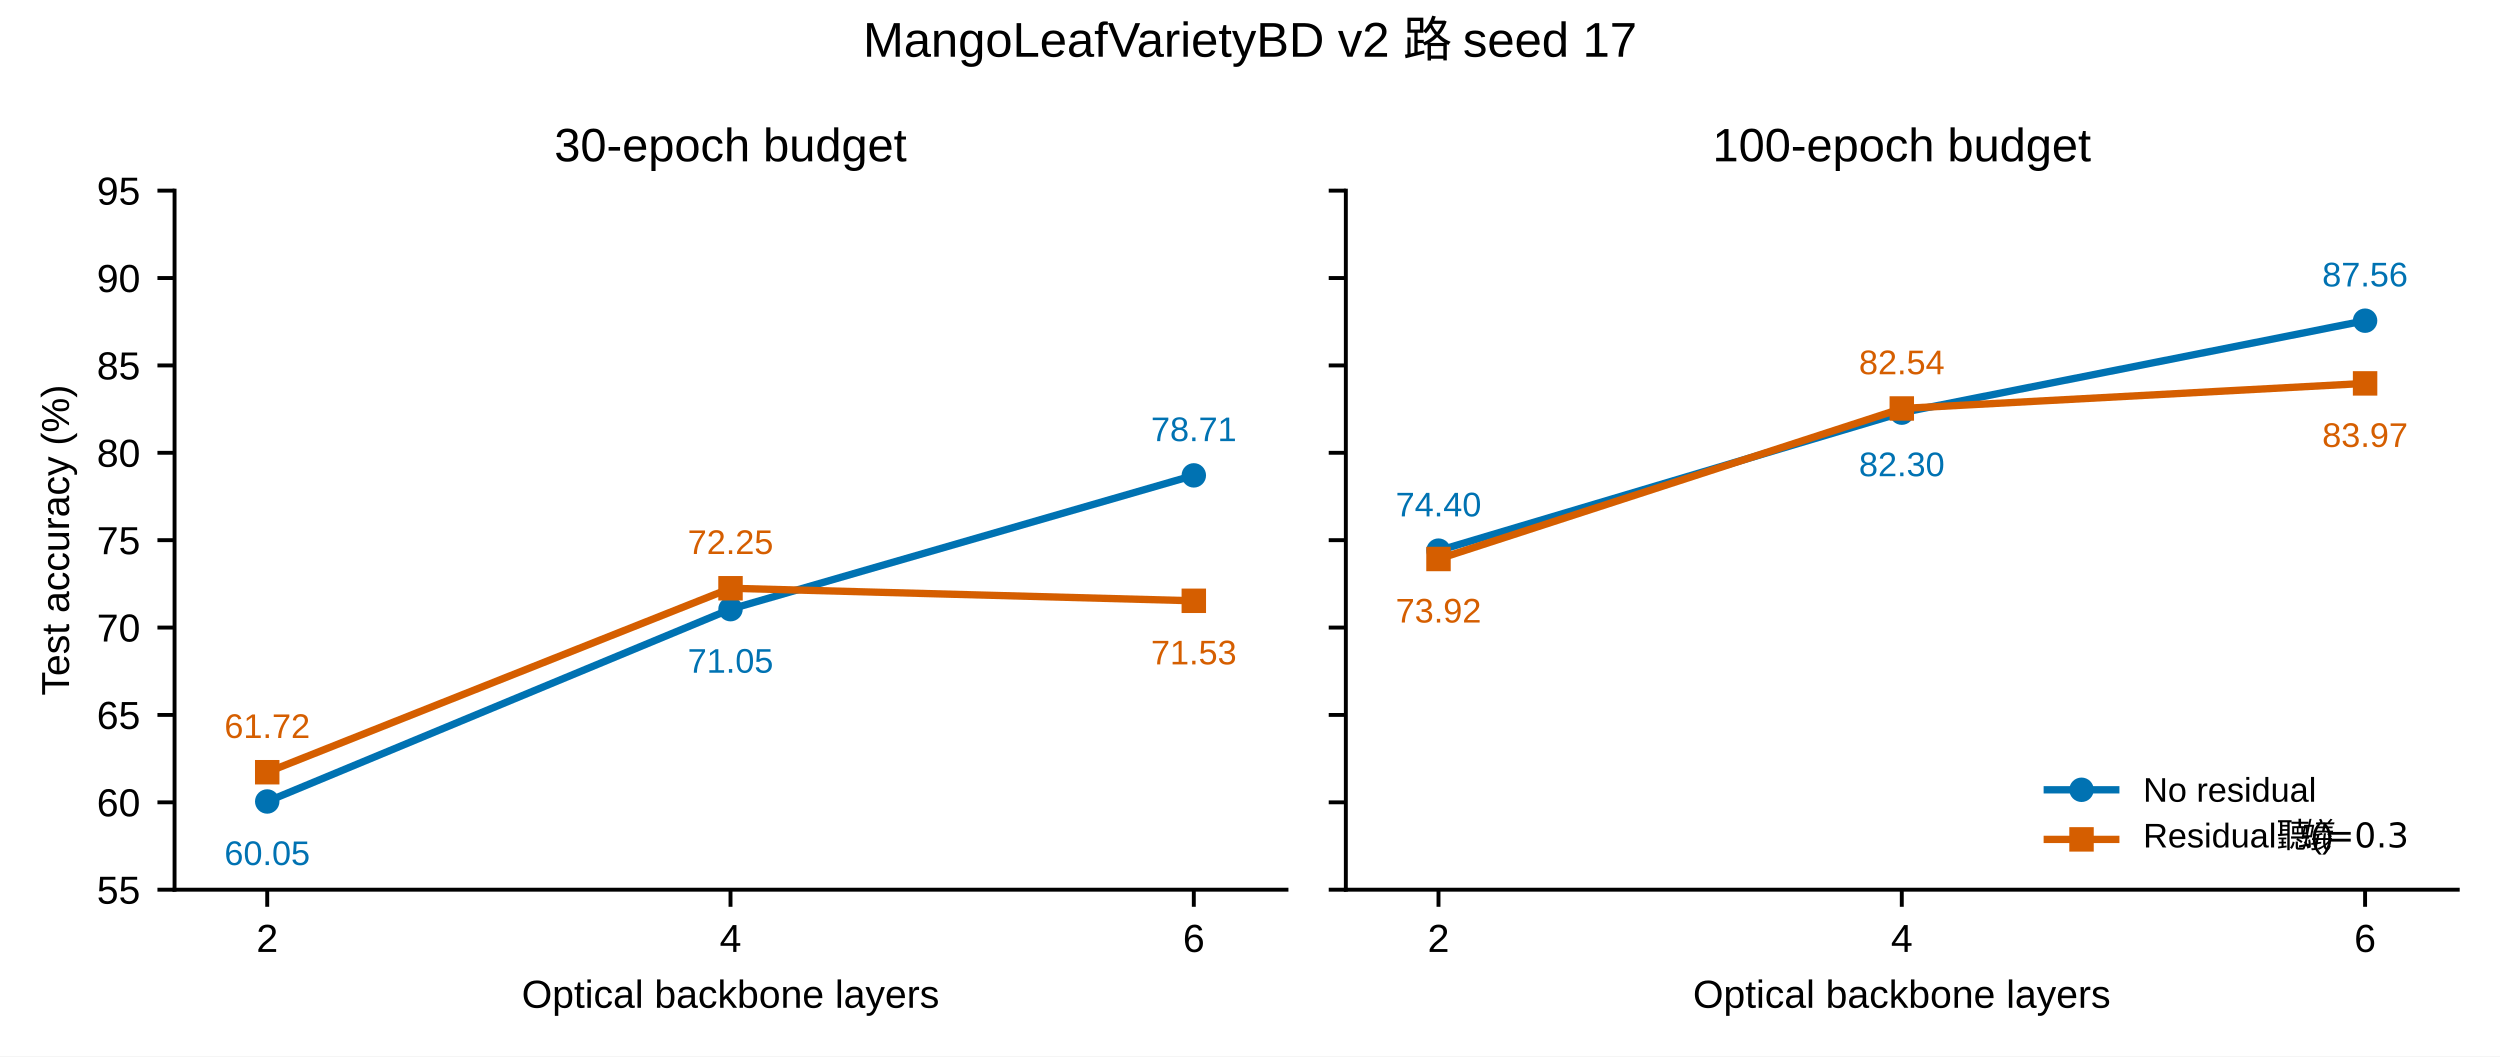
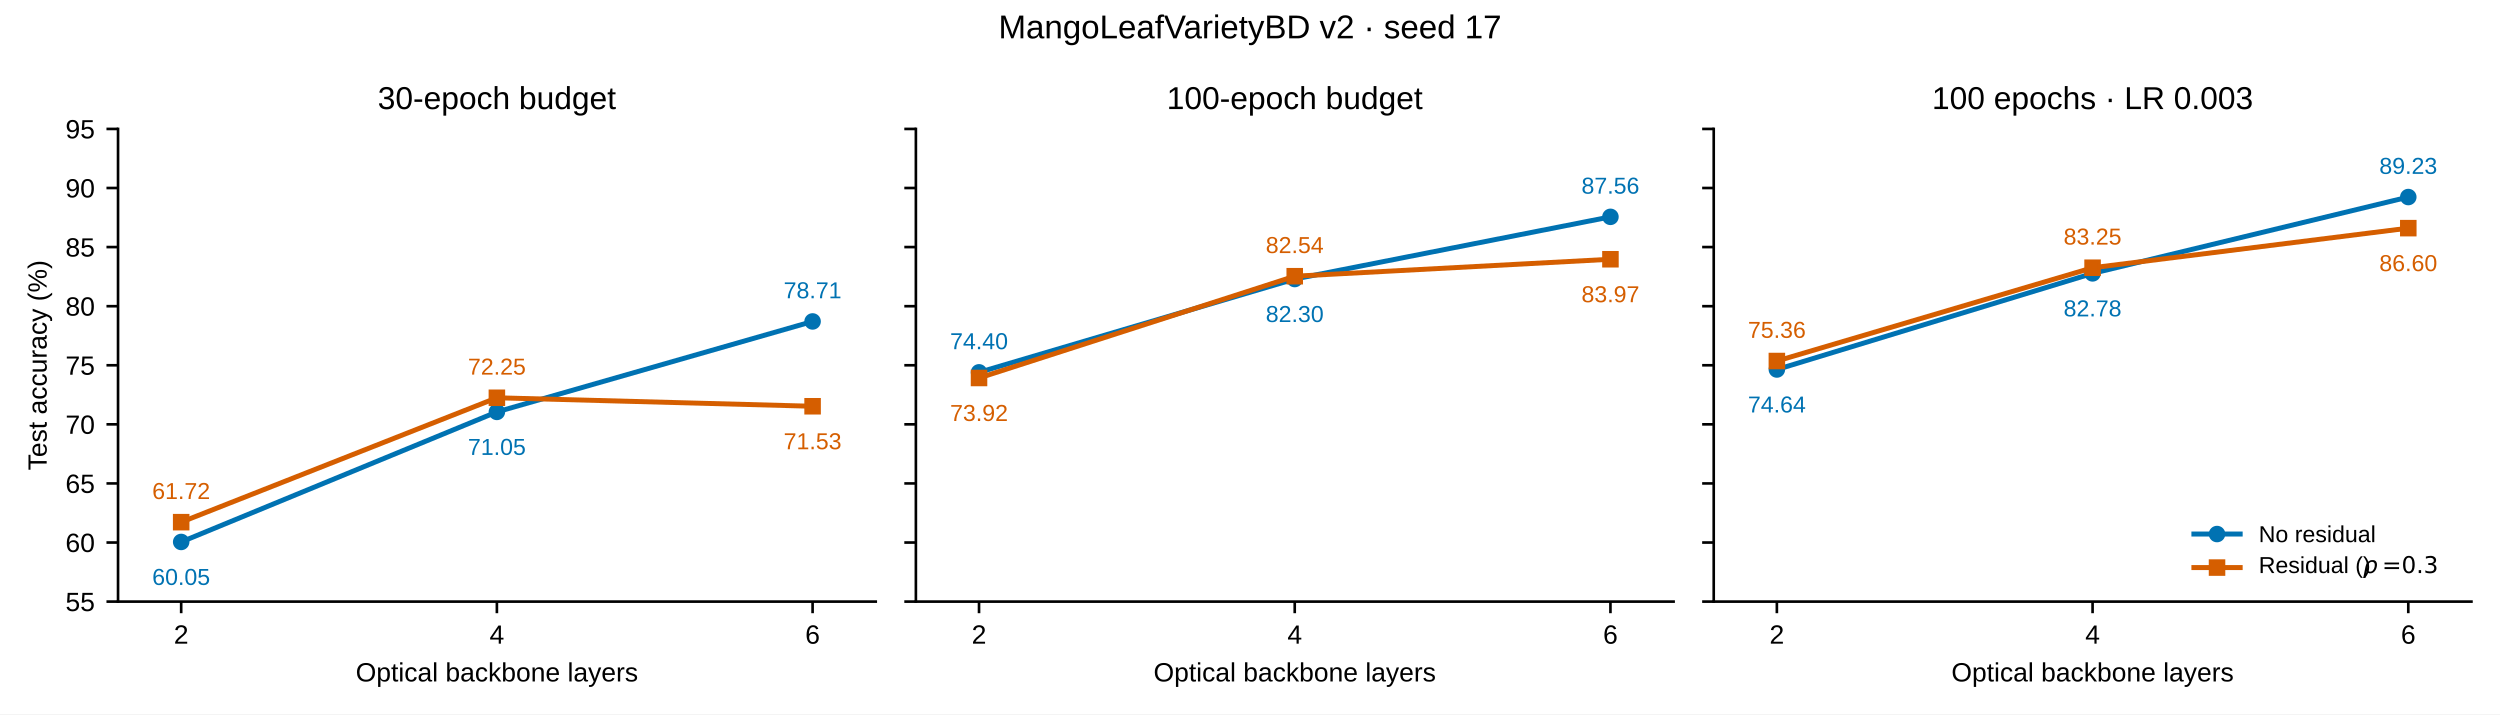
- <svg xmlns="http://www.w3.org/2000/svg" xmlns:xlink="http://www.w3.org/1999/xlink" width="511.2pt" height="216pt" viewBox="0 0 511.2 216" version="1.1">
+ <svg xmlns="http://www.w3.org/2000/svg" xmlns:xlink="http://www.w3.org/1999/xlink" width="756pt" height="216pt" viewBox="0 0 756 216" version="1.1">
  <defs>
    <style type="text/css">*{stroke-linejoin: round; stroke-linecap: butt}</style>
  </defs>
  <g id="figure_1">
    <g id="patch_1">
-       <path d="M 0 216 L 511.2 216 L 511.2 0 L 0 0 z " style="fill: #ffffff" />
+       <path d="M 0 216 L 756 216 L 756 0 L 0 0 z " style="fill: #ffffff" />
    </g>
    <g id="axes_1">
      <g id="patch_2">
-         <path d="M 35.694 181.926 L 263.057 181.926 L 263.057 38.985 L 35.694 38.985 z " style="fill: #ffffff" />
+         <path d="M 35.694 181.926 L 264.822 181.926 L 264.822 38.985 L 35.694 38.985 z " style="fill: #ffffff" />
      </g>
      <g id="matplotlib.axis_1">
        <g id="xtick_1">
          <g id="line2d_1">
            <defs>
-               <path id="m3161155182" d="M 0 0 L 0 3.5 " style="stroke: #000000; stroke-width: 0.8" />
+               <path id="me897c1ab8c" d="M 0 0 L 0 3.5 " style="stroke: #000000; stroke-width: 0.8" />
            </defs>
            <g>
-               <use xlink:href="#m3161155182" x="54.641" y="181.926" style="stroke: #000000; stroke-width: 0.8" />
+               <use xlink:href="#me897c1ab8c" x="54.788" y="181.926" style="stroke: #000000; stroke-width: 0.8" />
            </g>
          </g>
          <g id="text_1">
-             <text style="font: 8px 'Arial'; text-anchor: middle" x="54.641" y="194.653" transform="rotate(-0 54.64068 194.6525)">2</text>
+             <text style="font: 8px 'Arial'; text-anchor: middle" x="54.788" y="194.653" transform="rotate(-0 54.78781 194.6525)">2</text>
          </g>
        </g>
        <g id="xtick_2">
          <g id="line2d_2">
            <g>
-               <use xlink:href="#m3161155182" x="149.375" y="181.926" style="stroke: #000000; stroke-width: 0.8" />
+               <use xlink:href="#me897c1ab8c" x="150.258" y="181.926" style="stroke: #000000; stroke-width: 0.8" />
            </g>
          </g>
          <g id="text_2">
-             <text style="font: 8px 'Arial'; text-anchor: middle" x="149.375" y="194.653" transform="rotate(-0 149.3753 194.6525)">4</text>
+             <text style="font: 8px 'Arial'; text-anchor: middle" x="150.258" y="194.653" transform="rotate(-0 150.2581 194.6525)">4</text>
          </g>
        </g>
        <g id="xtick_3">
          <g id="line2d_3">
            <g>
-               <use xlink:href="#m3161155182" x="244.11" y="181.926" style="stroke: #000000; stroke-width: 0.8" />
+               <use xlink:href="#me897c1ab8c" x="245.728" y="181.926" style="stroke: #000000; stroke-width: 0.8" />
            </g>
          </g>
          <g id="text_3">
-             <text style="font: 8px 'Arial'; text-anchor: middle" x="244.11" y="194.653" transform="rotate(-0 244.1099 194.6525)">6</text>
+             <text style="font: 8px 'Arial'; text-anchor: middle" x="245.728" y="194.653" transform="rotate(-0 245.7284 194.6525)">6</text>
          </g>
        </g>
        <g id="text_4">
-           <text style="font: 8px 'Arial'; text-anchor: middle" x="149.375" y="206.071" transform="rotate(-0 149.3753 206.0712)">Optical backbone layers</text>
+           <text style="font: 8px 'Arial'; text-anchor: middle" x="150.258" y="206.071" transform="rotate(-0 150.2581 206.0712)">Optical backbone layers</text>
        </g>
      </g>
      <g id="matplotlib.axis_2">
        <g id="ytick_1">
          <g id="line2d_4">
            <defs>
-               <path id="m559a672c91" d="M 0 0 L -3.5 0 " style="stroke: #000000; stroke-width: 0.8" />
+               <path id="mcceb481673" d="M 0 0 L -3.5 0 " style="stroke: #000000; stroke-width: 0.8" />
            </defs>
            <g>
-               <use xlink:href="#m559a672c91" x="35.694" y="181.926" style="stroke: #000000; stroke-width: 0.8" />
+               <use xlink:href="#mcceb481673" x="35.694" y="181.926" style="stroke: #000000; stroke-width: 0.8" />
            </g>
          </g>
          <g id="text_5">
            <text style="font: 8px 'Arial'; text-anchor: end" x="28.694" y="184.789" transform="rotate(-0 28.69375 184.7894)">55</text>
          </g>
        </g>
        <g id="ytick_2">
          <g id="line2d_5">
            <g>
-               <use xlink:href="#m559a672c91" x="35.694" y="164.059" style="stroke: #000000; stroke-width: 0.8" />
+               <use xlink:href="#mcceb481673" x="35.694" y="164.059" style="stroke: #000000; stroke-width: 0.8" />
            </g>
          </g>
          <g id="text_6">
            <text style="font: 8px 'Arial'; text-anchor: end" x="28.694" y="166.922" transform="rotate(-0 28.69375 166.9217)">60</text>
          </g>
        </g>
        <g id="ytick_3">
          <g id="line2d_6">
            <g>
-               <use xlink:href="#m559a672c91" x="35.694" y="146.191" style="stroke: #000000; stroke-width: 0.8" />
+               <use xlink:href="#mcceb481673" x="35.694" y="146.191" style="stroke: #000000; stroke-width: 0.8" />
            </g>
          </g>
          <g id="text_7">
            <text style="font: 8px 'Arial'; text-anchor: end" x="28.694" y="149.054" transform="rotate(-0 28.69375 149.0541)">65</text>
          </g>
        </g>
        <g id="ytick_4">
          <g id="line2d_7">
            <g>
-               <use xlink:href="#m559a672c91" x="35.694" y="128.323" style="stroke: #000000; stroke-width: 0.8" />
+               <use xlink:href="#mcceb481673" x="35.694" y="128.323" style="stroke: #000000; stroke-width: 0.8" />
            </g>
          </g>
          <g id="text_8">
            <text style="font: 8px 'Arial'; text-anchor: end" x="28.694" y="131.186" transform="rotate(-0 28.69375 131.1864)">70</text>
          </g>
        </g>
        <g id="ytick_5">
          <g id="line2d_8">
            <g>
-               <use xlink:href="#m559a672c91" x="35.694" y="110.456" style="stroke: #000000; stroke-width: 0.8" />
+               <use xlink:href="#mcceb481673" x="35.694" y="110.456" style="stroke: #000000; stroke-width: 0.8" />
            </g>
          </g>
          <g id="text_9">
            <text style="font: 8px 'Arial'; text-anchor: end" x="28.694" y="113.319" transform="rotate(-0 28.69375 113.3187)">75</text>
          </g>
        </g>
        <g id="ytick_6">
          <g id="line2d_9">
            <g>
-               <use xlink:href="#m559a672c91" x="35.694" y="92.588" style="stroke: #000000; stroke-width: 0.8" />
+               <use xlink:href="#mcceb481673" x="35.694" y="92.588" style="stroke: #000000; stroke-width: 0.8" />
            </g>
          </g>
          <g id="text_10">
            <text style="font: 8px 'Arial'; text-anchor: end" x="28.694" y="95.451" transform="rotate(-0 28.69375 95.45109)">80</text>
          </g>
        </g>
        <g id="ytick_7">
          <g id="line2d_10">
            <g>
-               <use xlink:href="#m559a672c91" x="35.694" y="74.72" style="stroke: #000000; stroke-width: 0.8" />
+               <use xlink:href="#mcceb481673" x="35.694" y="74.72" style="stroke: #000000; stroke-width: 0.8" />
            </g>
          </g>
          <g id="text_11">
            <text style="font: 8px 'Arial'; text-anchor: end" x="28.694" y="77.583" transform="rotate(-0 28.69375 77.58344)">85</text>
          </g>
        </g>
        <g id="ytick_8">
          <g id="line2d_11">
            <g>
-               <use xlink:href="#m559a672c91" x="35.694" y="56.853" style="stroke: #000000; stroke-width: 0.8" />
+               <use xlink:href="#mcceb481673" x="35.694" y="56.853" style="stroke: #000000; stroke-width: 0.8" />
            </g>
          </g>
          <g id="text_12">
            <text style="font: 8px 'Arial'; text-anchor: end" x="28.694" y="59.716" transform="rotate(-0 28.69375 59.71578)">90</text>
          </g>
        </g>
        <g id="ytick_9">
          <g id="line2d_12">
            <g>
-               <use xlink:href="#m559a672c91" x="35.694" y="38.985" style="stroke: #000000; stroke-width: 0.8" />
+               <use xlink:href="#mcceb481673" x="35.694" y="38.985" style="stroke: #000000; stroke-width: 0.8" />
            </g>
          </g>
          <g id="text_13">
            <text style="font: 8px 'Arial'; text-anchor: end" x="28.694" y="41.848" transform="rotate(-0 28.69375 41.84813)">95</text>
          </g>
        </g>
        <g id="text_14">
          <text style="font: 8px 'Arial'; text-anchor: middle" x="14.113" y="110.456" transform="rotate(-90 14.1125 110.4556)">Test accuracy (%)</text>
        </g>
      </g>
      <g id="line2d_13">
-         <path d="M 54.641 163.888 L 149.375 124.562 L 244.11 97.204 " clip-path="url(#p3a224a86b3)" style="fill: none; stroke: #0072b2; stroke-width: 1.5; stroke-linecap: square" />
+         <path d="M 54.788 163.888 L 150.258 124.562 L 245.728 97.204 " clip-path="url(#pfd87cb6423)" style="fill: none; stroke: #0072b2; stroke-width: 1.5; stroke-linecap: square" />
        <defs>
-           <path id="mcda930baf2" d="M 0 2 C 0.53 2 1.039 1.789 1.414 1.414 C 1.789 1.039 2 0.53 2 0 C 2 -0.53 1.789 -1.039 1.414 -1.414 C 1.039 -1.789 0.53 -2 0 -2 C -0.53 -2 -1.039 -1.789 -1.414 -1.414 C -1.789 -1.039 -2 -0.53 -2 0 C -2 0.53 -1.789 1.039 -1.414 1.414 C -1.039 1.789 -0.53 2 0 2 z " style="stroke: #0072b2" />
+           <path id="mfcbe2203dc" d="M 0 2 C 0.53 2 1.039 1.789 1.414 1.414 C 1.789 1.039 2 0.53 2 0 C 2 -0.53 1.789 -1.039 1.414 -1.414 C 1.039 -1.789 0.53 -2 0 -2 C -0.53 -2 -1.039 -1.789 -1.414 -1.414 C -1.789 -1.039 -2 -0.53 -2 0 C -2 0.53 -1.789 1.039 -1.414 1.414 C -1.039 1.789 -0.53 2 0 2 z " style="stroke: #0072b2" />
        </defs>
-         <g clip-path="url(#p3a224a86b3)">
-           <use xlink:href="#mcda930baf2" x="54.641" y="163.888" style="fill: #0072b2; stroke: #0072b2" />
-           <use xlink:href="#mcda930baf2" x="149.375" y="124.562" style="fill: #0072b2; stroke: #0072b2" />
-           <use xlink:href="#mcda930baf2" x="244.11" y="97.204" style="fill: #0072b2; stroke: #0072b2" />
+         <g clip-path="url(#pfd87cb6423)">
+           <use xlink:href="#mfcbe2203dc" x="54.788" y="163.888" style="fill: #0072b2; stroke: #0072b2" />
+           <use xlink:href="#mfcbe2203dc" x="150.258" y="124.562" style="fill: #0072b2; stroke: #0072b2" />
+           <use xlink:href="#mfcbe2203dc" x="245.728" y="97.204" style="fill: #0072b2; stroke: #0072b2" />
        </g>
      </g>
      <g id="line2d_14">
-         <path d="M 54.641 157.903 L 149.375 120.287 L 244.11 122.852 " clip-path="url(#p3a224a86b3)" style="fill: none; stroke: #d55e00; stroke-width: 1.5; stroke-linecap: square" />
+         <path d="M 54.788 157.903 L 150.258 120.287 L 245.728 122.852 " clip-path="url(#pfd87cb6423)" style="fill: none; stroke: #d55e00; stroke-width: 1.5; stroke-linecap: square" />
        <defs>
-           <path id="m6b52dffb62" d="M -2 2 L 2 2 L 2 -2 L -2 -2 z " style="stroke: #d55e00; stroke-linejoin: miter" />
+           <path id="mb06de0212e" d="M -2 2 L 2 2 L 2 -2 L -2 -2 z " style="stroke: #d55e00; stroke-linejoin: miter" />
        </defs>
-         <g clip-path="url(#p3a224a86b3)">
-           <use xlink:href="#m6b52dffb62" x="54.641" y="157.903" style="fill: #d55e00; stroke: #d55e00; stroke-linejoin: miter" />
-           <use xlink:href="#m6b52dffb62" x="149.375" y="120.287" style="fill: #d55e00; stroke: #d55e00; stroke-linejoin: miter" />
-           <use xlink:href="#m6b52dffb62" x="244.11" y="122.852" style="fill: #d55e00; stroke: #d55e00; stroke-linejoin: miter" />
+         <g clip-path="url(#pfd87cb6423)">
+           <use xlink:href="#mb06de0212e" x="54.788" y="157.903" style="fill: #d55e00; stroke: #d55e00; stroke-linejoin: miter" />
+           <use xlink:href="#mb06de0212e" x="150.258" y="120.287" style="fill: #d55e00; stroke: #d55e00; stroke-linejoin: miter" />
+           <use xlink:href="#mb06de0212e" x="245.728" y="122.852" style="fill: #d55e00; stroke: #d55e00; stroke-linejoin: miter" />
        </g>
      </g>
      <g id="patch_3">
        <path d="M 35.694 181.926 L 35.694 38.985 " style="fill: none; stroke: #000000; stroke-width: 0.8; stroke-linejoin: miter; stroke-linecap: square" />
      </g>
      <g id="patch_4">
-         <path d="M 35.694 181.926 L 263.057 181.926 " style="fill: none; stroke: #000000; stroke-width: 0.8; stroke-linejoin: miter; stroke-linecap: square" />
+         <path d="M 35.694 181.926 L 264.822 181.926 " style="fill: none; stroke: #000000; stroke-width: 0.8; stroke-linejoin: miter; stroke-linecap: square" />
      </g>
      <g id="text_15">
-         <text style="fill: #0072b2; font: 7px 'Arial'; text-anchor: middle" x="54.641" y="176.888" transform="rotate(-0 54.64068 176.8876)">60.05</text>
+         <text style="fill: #0072b2; font: 7px 'Arial'; text-anchor: middle" x="54.788" y="176.888" transform="rotate(-0 54.78781 176.8876)">60.05</text>
      </g>
      <g id="text_16">
-         <text style="fill: #0072b2; font: 7px 'Arial'; text-anchor: middle" x="149.375" y="137.562" transform="rotate(-0 149.3753 137.5617)">71.05</text>
+         <text style="fill: #0072b2; font: 7px 'Arial'; text-anchor: middle" x="150.258" y="137.562" transform="rotate(-0 150.2581 137.5617)">71.05</text>
      </g>
      <g id="text_17">
-         <text style="fill: #0072b2; font: 7px 'Arial'; text-anchor: middle" x="244.11" y="90.204" transform="rotate(-0 244.1099 90.20449)">78.71</text>
+         <text style="fill: #0072b2; font: 7px 'Arial'; text-anchor: middle" x="245.728" y="90.204" transform="rotate(-0 245.7284 90.20449)">78.71</text>
      </g>
      <g id="text_18">
-         <text style="fill: #d55e00; font: 7px 'Arial'; text-anchor: middle" x="54.641" y="150.903" transform="rotate(-0 54.64068 150.9032)">61.72</text>
+         <text style="fill: #d55e00; font: 7px 'Arial'; text-anchor: middle" x="54.788" y="150.903" transform="rotate(-0 54.78781 150.9032)">61.72</text>
      </g>
      <g id="text_19">
-         <text style="fill: #d55e00; font: 7px 'Arial'; text-anchor: middle" x="149.375" y="113.287" transform="rotate(-0 149.3753 113.2871)">72.25</text>
+         <text style="fill: #d55e00; font: 7px 'Arial'; text-anchor: middle" x="150.258" y="113.287" transform="rotate(-0 150.2581 113.2871)">72.25</text>
      </g>
      <g id="text_20">
-         <text style="fill: #d55e00; font: 7px 'Arial'; text-anchor: middle" x="244.11" y="135.852" transform="rotate(-0 244.1099 135.8518)">71.53</text>
+         <text style="fill: #d55e00; font: 7px 'Arial'; text-anchor: middle" x="245.728" y="135.852" transform="rotate(-0 245.7284 135.8518)">71.53</text>
      </g>
      <g id="text_21">
-         <text style="font: 9.6px 'Arial'; text-anchor: middle" x="149.375" y="32.985" transform="rotate(-0 149.3753 32.985)">30-epoch budget</text>
+         <text style="font: 9.6px 'Arial'; text-anchor: middle" x="150.258" y="32.985" transform="rotate(-0 150.2581 32.985)">30-epoch budget</text>
      </g>
    </g>
    <g id="axes_2">
      <g id="patch_5">
-         <path d="M 275.197 181.926 L 502.56 181.926 L 502.56 38.985 L 275.197 38.985 z " style="fill: #ffffff" />
+         <path d="M 276.962 181.926 L 506.091 181.926 L 506.091 38.985 L 276.962 38.985 z " style="fill: #ffffff" />
      </g>
      <g id="matplotlib.axis_3">
        <g id="xtick_4">
          <g id="line2d_15">
            <g>
-               <use xlink:href="#m3161155182" x="294.144" y="181.926" style="stroke: #000000; stroke-width: 0.8" />
+               <use xlink:href="#me897c1ab8c" x="296.057" y="181.926" style="stroke: #000000; stroke-width: 0.8" />
            </g>
          </g>
          <g id="text_22">
-             <text style="font: 8px 'Arial'; text-anchor: middle" x="294.144" y="194.653" transform="rotate(-0 294.1438 194.6525)">2</text>
+             <text style="font: 8px 'Arial'; text-anchor: middle" x="296.057" y="194.653" transform="rotate(-0 296.0566 194.6525)">2</text>
          </g>
        </g>
        <g id="xtick_5">
          <g id="line2d_16">
            <g>
-               <use xlink:href="#m3161155182" x="388.878" y="181.926" style="stroke: #000000; stroke-width: 0.8" />
+               <use xlink:href="#me897c1ab8c" x="391.527" y="181.926" style="stroke: #000000; stroke-width: 0.8" />
            </g>
          </g>
          <g id="text_23">
-             <text style="font: 8px 'Arial'; text-anchor: middle" x="388.878" y="194.653" transform="rotate(-0 388.8784 194.6525)">4</text>
+             <text style="font: 8px 'Arial'; text-anchor: middle" x="391.527" y="194.653" transform="rotate(-0 391.5269 194.6525)">4</text>
          </g>
        </g>
        <g id="xtick_6">
          <g id="line2d_17">
            <g>
-               <use xlink:href="#m3161155182" x="483.613" y="181.926" style="stroke: #000000; stroke-width: 0.8" />
+               <use xlink:href="#me897c1ab8c" x="486.997" y="181.926" style="stroke: #000000; stroke-width: 0.8" />
            </g>
          </g>
          <g id="text_24">
-             <text style="font: 8px 'Arial'; text-anchor: middle" x="483.613" y="194.653" transform="rotate(-0 483.6131 194.6525)">6</text>
+             <text style="font: 8px 'Arial'; text-anchor: middle" x="486.997" y="194.653" transform="rotate(-0 486.9972 194.6525)">6</text>
          </g>
        </g>
        <g id="text_25">
-           <text style="font: 8px 'Arial'; text-anchor: middle" x="388.878" y="206.071" transform="rotate(-0 388.8784 206.0712)">Optical backbone layers</text>
+           <text style="font: 8px 'Arial'; text-anchor: middle" x="391.527" y="206.071" transform="rotate(-0 391.5269 206.0712)">Optical backbone layers</text>
        </g>
      </g>
      <g id="matplotlib.axis_4">
        <g id="ytick_10">
          <g id="line2d_18">
            <g>
-               <use xlink:href="#m559a672c91" x="275.197" y="181.926" style="stroke: #000000; stroke-width: 0.8" />
+               <use xlink:href="#mcceb481673" x="276.962" y="181.926" style="stroke: #000000; stroke-width: 0.8" />
            </g>
          </g>
        </g>
        <g id="ytick_11">
          <g id="line2d_19">
            <g>
-               <use xlink:href="#m559a672c91" x="275.197" y="164.059" style="stroke: #000000; stroke-width: 0.8" />
+               <use xlink:href="#mcceb481673" x="276.962" y="164.059" style="stroke: #000000; stroke-width: 0.8" />
            </g>
          </g>
        </g>
        <g id="ytick_12">
          <g id="line2d_20">
            <g>
-               <use xlink:href="#m559a672c91" x="275.197" y="146.191" style="stroke: #000000; stroke-width: 0.8" />
+               <use xlink:href="#mcceb481673" x="276.962" y="146.191" style="stroke: #000000; stroke-width: 0.8" />
            </g>
          </g>
        </g>
        <g id="ytick_13">
          <g id="line2d_21">
            <g>
-               <use xlink:href="#m559a672c91" x="275.197" y="128.323" style="stroke: #000000; stroke-width: 0.8" />
+               <use xlink:href="#mcceb481673" x="276.962" y="128.323" style="stroke: #000000; stroke-width: 0.8" />
            </g>
          </g>
        </g>
        <g id="ytick_14">
          <g id="line2d_22">
            <g>
-               <use xlink:href="#m559a672c91" x="275.197" y="110.456" style="stroke: #000000; stroke-width: 0.8" />
+               <use xlink:href="#mcceb481673" x="276.962" y="110.456" style="stroke: #000000; stroke-width: 0.8" />
            </g>
          </g>
        </g>
        <g id="ytick_15">
          <g id="line2d_23">
            <g>
-               <use xlink:href="#m559a672c91" x="275.197" y="92.588" style="stroke: #000000; stroke-width: 0.8" />
+               <use xlink:href="#mcceb481673" x="276.962" y="92.588" style="stroke: #000000; stroke-width: 0.8" />
            </g>
          </g>
        </g>
        <g id="ytick_16">
          <g id="line2d_24">
            <g>
-               <use xlink:href="#m559a672c91" x="275.197" y="74.72" style="stroke: #000000; stroke-width: 0.8" />
+               <use xlink:href="#mcceb481673" x="276.962" y="74.72" style="stroke: #000000; stroke-width: 0.8" />
            </g>
          </g>
        </g>
        <g id="ytick_17">
          <g id="line2d_25">
            <g>
-               <use xlink:href="#m559a672c91" x="275.197" y="56.853" style="stroke: #000000; stroke-width: 0.8" />
+               <use xlink:href="#mcceb481673" x="276.962" y="56.853" style="stroke: #000000; stroke-width: 0.8" />
            </g>
          </g>
        </g>
        <g id="ytick_18">
          <g id="line2d_26">
            <g>
-               <use xlink:href="#m559a672c91" x="275.197" y="38.985" style="stroke: #000000; stroke-width: 0.8" />
+               <use xlink:href="#mcceb481673" x="276.962" y="38.985" style="stroke: #000000; stroke-width: 0.8" />
            </g>
          </g>
        </g>
      </g>
      <g id="line2d_27">
-         <path d="M 294.144 112.593 L 388.878 84.381 L 483.613 65.573 " clip-path="url(#p6e2af5d9b7)" style="fill: none; stroke: #0072b2; stroke-width: 1.5; stroke-linecap: square" />
-         <g clip-path="url(#p6e2af5d9b7)">
-           <use xlink:href="#mcda930baf2" x="294.144" y="112.593" style="fill: #0072b2; stroke: #0072b2" />
-           <use xlink:href="#mcda930baf2" x="388.878" y="84.381" style="fill: #0072b2; stroke: #0072b2" />
-           <use xlink:href="#mcda930baf2" x="483.613" y="65.573" style="fill: #0072b2; stroke: #0072b2" />
+         <path d="M 296.057 112.593 L 391.527 84.381 L 486.997 65.573 " clip-path="url(#pdd8c315d50)" style="fill: none; stroke: #0072b2; stroke-width: 1.5; stroke-linecap: square" />
+         <g clip-path="url(#pdd8c315d50)">
+           <use xlink:href="#mfcbe2203dc" x="296.057" y="112.593" style="fill: #0072b2; stroke: #0072b2" />
+           <use xlink:href="#mfcbe2203dc" x="391.527" y="84.381" style="fill: #0072b2; stroke: #0072b2" />
+           <use xlink:href="#mfcbe2203dc" x="486.997" y="65.573" style="fill: #0072b2; stroke: #0072b2" />
        </g>
      </g>
      <g id="line2d_28">
-         <path d="M 294.144 114.303 L 388.878 83.526 L 483.613 78.396 " clip-path="url(#p6e2af5d9b7)" style="fill: none; stroke: #d55e00; stroke-width: 1.5; stroke-linecap: square" />
-         <g clip-path="url(#p6e2af5d9b7)">
-           <use xlink:href="#m6b52dffb62" x="294.144" y="114.303" style="fill: #d55e00; stroke: #d55e00; stroke-linejoin: miter" />
-           <use xlink:href="#m6b52dffb62" x="388.878" y="83.526" style="fill: #d55e00; stroke: #d55e00; stroke-linejoin: miter" />
-           <use xlink:href="#m6b52dffb62" x="483.613" y="78.396" style="fill: #d55e00; stroke: #d55e00; stroke-linejoin: miter" />
+         <path d="M 296.057 114.303 L 391.527 83.526 L 486.997 78.396 " clip-path="url(#pdd8c315d50)" style="fill: none; stroke: #d55e00; stroke-width: 1.5; stroke-linecap: square" />
+         <g clip-path="url(#pdd8c315d50)">
+           <use xlink:href="#mb06de0212e" x="296.057" y="114.303" style="fill: #d55e00; stroke: #d55e00; stroke-linejoin: miter" />
+           <use xlink:href="#mb06de0212e" x="391.527" y="83.526" style="fill: #d55e00; stroke: #d55e00; stroke-linejoin: miter" />
+           <use xlink:href="#mb06de0212e" x="486.997" y="78.396" style="fill: #d55e00; stroke: #d55e00; stroke-linejoin: miter" />
        </g>
      </g>
      <g id="patch_6">
-         <path d="M 275.197 181.926 L 275.197 38.985 " style="fill: none; stroke: #000000; stroke-width: 0.8; stroke-linejoin: miter; stroke-linecap: square" />
+         <path d="M 276.962 181.926 L 276.962 38.985 " style="fill: none; stroke: #000000; stroke-width: 0.8; stroke-linejoin: miter; stroke-linecap: square" />
      </g>
      <g id="patch_7">
-         <path d="M 275.197 181.926 L 502.56 181.926 " style="fill: none; stroke: #000000; stroke-width: 0.8; stroke-linejoin: miter; stroke-linecap: square" />
+         <path d="M 276.962 181.926 L 506.091 181.926 " style="fill: none; stroke: #000000; stroke-width: 0.8; stroke-linejoin: miter; stroke-linecap: square" />
      </g>
      <g id="text_26">
-         <text style="fill: #0072b2; font: 7px 'Arial'; text-anchor: middle" x="294.144" y="105.593" transform="rotate(-0 294.1438 105.5929)">74.40</text>
+         <text style="fill: #0072b2; font: 7px 'Arial'; text-anchor: middle" x="296.057" y="105.593" transform="rotate(-0 296.0566 105.5929)">74.40</text>
      </g>
      <g id="text_27">
-         <text style="fill: #0072b2; font: 7px 'Arial'; text-anchor: middle" x="388.878" y="97.381" transform="rotate(-0 388.8784 97.38082)">82.30</text>
+         <text style="fill: #0072b2; font: 7px 'Arial'; text-anchor: middle" x="391.527" y="97.381" transform="rotate(-0 391.5269 97.38082)">82.30</text>
      </g>
      <g id="text_28">
-         <text style="fill: #0072b2; font: 7px 'Arial'; text-anchor: middle" x="483.613" y="58.573" transform="rotate(-0 483.6131 58.57276)">87.56</text>
+         <text style="fill: #0072b2; font: 7px 'Arial'; text-anchor: middle" x="486.997" y="58.573" transform="rotate(-0 486.9972 58.57276)">87.56</text>
      </g>
      <g id="text_29">
-         <text style="fill: #d55e00; font: 7px 'Arial'; text-anchor: middle" x="294.144" y="127.303" transform="rotate(-0 294.1438 127.3027)">73.92</text>
+         <text style="fill: #d55e00; font: 7px 'Arial'; text-anchor: middle" x="296.057" y="127.303" transform="rotate(-0 296.0566 127.3027)">73.92</text>
      </g>
      <g id="text_30">
-         <text style="fill: #d55e00; font: 7px 'Arial'; text-anchor: middle" x="388.878" y="76.526" transform="rotate(-0 388.8784 76.5259)">82.54</text>
+         <text style="fill: #d55e00; font: 7px 'Arial'; text-anchor: middle" x="391.527" y="76.526" transform="rotate(-0 391.5269 76.5259)">82.54</text>
      </g>
      <g id="text_31">
-         <text style="fill: #d55e00; font: 7px 'Arial'; text-anchor: middle" x="483.613" y="91.396" transform="rotate(-0 483.6131 91.39643)">83.97</text>
+         <text style="fill: #d55e00; font: 7px 'Arial'; text-anchor: middle" x="486.997" y="91.396" transform="rotate(-0 486.9972 91.39643)">83.97</text>
      </g>
      <g id="text_32">
-         <text style="font: 9.6px 'Arial'; text-anchor: middle" x="388.878" y="32.985" transform="rotate(-0 388.8784 32.985)">100-epoch budget</text>
+         <text style="font: 9.6px 'Arial'; text-anchor: middle" x="391.527" y="32.985" transform="rotate(-0 391.5269 32.985)">100-epoch budget</text>
+       </g>
+     </g>
+     <g id="axes_3">
+       <g id="patch_8">
+         <path d="M 518.231 181.926 L 747.36 181.926 L 747.36 38.985 L 518.231 38.985 z " style="fill: #ffffff" />
+       </g>
+       <g id="matplotlib.axis_5">
+         <g id="xtick_7">
+           <g id="line2d_29">
+             <g>
+               <use xlink:href="#me897c1ab8c" x="537.325" y="181.926" style="stroke: #000000; stroke-width: 0.8" />
+             </g>
+           </g>
+           <g id="text_33">
+             <text style="font: 8px 'Arial'; text-anchor: middle" x="537.325" y="194.653" transform="rotate(-0 537.3253 194.6525)">2</text>
+           </g>
+         </g>
+         <g id="xtick_8">
+           <g id="line2d_30">
+             <g>
+               <use xlink:href="#me897c1ab8c" x="632.796" y="181.926" style="stroke: #000000; stroke-width: 0.8" />
+             </g>
+           </g>
+           <g id="text_34">
+             <text style="font: 8px 'Arial'; text-anchor: middle" x="632.796" y="194.653" transform="rotate(-0 632.7956 194.6525)">4</text>
+           </g>
+         </g>
+         <g id="xtick_9">
+           <g id="line2d_31">
+             <g>
+               <use xlink:href="#me897c1ab8c" x="728.266" y="181.926" style="stroke: #000000; stroke-width: 0.8" />
+             </g>
+           </g>
+           <g id="text_35">
+             <text style="font: 8px 'Arial'; text-anchor: middle" x="728.266" y="194.653" transform="rotate(-0 728.2659 194.6525)">6</text>
+           </g>
+         </g>
+         <g id="text_36">
+           <text style="font: 8px 'Arial'; text-anchor: middle" x="632.796" y="206.071" transform="rotate(-0 632.7956 206.0712)">Optical backbone layers</text>
+         </g>
+       </g>
+       <g id="matplotlib.axis_6">
+         <g id="ytick_19">
+           <g id="line2d_32">
+             <g>
+               <use xlink:href="#mcceb481673" x="518.231" y="181.926" style="stroke: #000000; stroke-width: 0.8" />
+             </g>
+           </g>
+         </g>
+         <g id="ytick_20">
+           <g id="line2d_33">
+             <g>
+               <use xlink:href="#mcceb481673" x="518.231" y="164.059" style="stroke: #000000; stroke-width: 0.8" />
+             </g>
+           </g>
+         </g>
+         <g id="ytick_21">
+           <g id="line2d_34">
+             <g>
+               <use xlink:href="#mcceb481673" x="518.231" y="146.191" style="stroke: #000000; stroke-width: 0.8" />
+             </g>
+           </g>
+         </g>
+         <g id="ytick_22">
+           <g id="line2d_35">
+             <g>
+               <use xlink:href="#mcceb481673" x="518.231" y="128.323" style="stroke: #000000; stroke-width: 0.8" />
+             </g>
+           </g>
+         </g>
+         <g id="ytick_23">
+           <g id="line2d_36">
+             <g>
+               <use xlink:href="#mcceb481673" x="518.231" y="110.456" style="stroke: #000000; stroke-width: 0.8" />
+             </g>
+           </g>
+         </g>
+         <g id="ytick_24">
+           <g id="line2d_37">
+             <g>
+               <use xlink:href="#mcceb481673" x="518.231" y="92.588" style="stroke: #000000; stroke-width: 0.8" />
+             </g>
+           </g>
+         </g>
+         <g id="ytick_25">
+           <g id="line2d_38">
+             <g>
+               <use xlink:href="#mcceb481673" x="518.231" y="74.72" style="stroke: #000000; stroke-width: 0.8" />
+             </g>
+           </g>
+         </g>
+         <g id="ytick_26">
+           <g id="line2d_39">
+             <g>
+               <use xlink:href="#mcceb481673" x="518.231" y="56.853" style="stroke: #000000; stroke-width: 0.8" />
+             </g>
+           </g>
+         </g>
+         <g id="ytick_27">
+           <g id="line2d_40">
+             <g>
+               <use xlink:href="#mcceb481673" x="518.231" y="38.985" style="stroke: #000000; stroke-width: 0.8" />
+             </g>
+           </g>
+         </g>
+       </g>
+       <g id="line2d_41">
+         <path d="M 537.325 111.738 L 632.796 82.671 L 728.266 59.588 " clip-path="url(#p2e8bab2adb)" style="fill: none; stroke: #0072b2; stroke-width: 1.5; stroke-linecap: square" />
+         <g clip-path="url(#p2e8bab2adb)">
+           <use xlink:href="#mfcbe2203dc" x="537.325" y="111.738" style="fill: #0072b2; stroke: #0072b2" />
+           <use xlink:href="#mfcbe2203dc" x="632.796" y="82.671" style="fill: #0072b2; stroke: #0072b2" />
+           <use xlink:href="#mfcbe2203dc" x="728.266" y="59.588" style="fill: #0072b2; stroke: #0072b2" />
+         </g>
+       </g>
+       <g id="line2d_42">
+         <path d="M 537.325 109.173 L 632.796 80.961 L 728.266 68.992 " clip-path="url(#p2e8bab2adb)" style="fill: none; stroke: #d55e00; stroke-width: 1.5; stroke-linecap: square" />
+         <g clip-path="url(#p2e8bab2adb)">
+           <use xlink:href="#mb06de0212e" x="537.325" y="109.173" style="fill: #d55e00; stroke: #d55e00; stroke-linejoin: miter" />
+           <use xlink:href="#mb06de0212e" x="632.796" y="80.961" style="fill: #d55e00; stroke: #d55e00; stroke-linejoin: miter" />
+           <use xlink:href="#mb06de0212e" x="728.266" y="68.992" style="fill: #d55e00; stroke: #d55e00; stroke-linejoin: miter" />
+         </g>
+       </g>
+       <g id="patch_9">
+         <path d="M 518.231 181.926 L 518.231 38.985 " style="fill: none; stroke: #000000; stroke-width: 0.8; stroke-linejoin: miter; stroke-linecap: square" />
+       </g>
+       <g id="patch_10">
+         <path d="M 518.231 181.926 L 747.36 181.926 " style="fill: none; stroke: #000000; stroke-width: 0.8; stroke-linejoin: miter; stroke-linecap: square" />
+       </g>
+       <g id="text_37">
+         <text style="fill: #0072b2; font: 7px 'Arial'; text-anchor: middle" x="537.325" y="124.738" transform="rotate(-0 537.3253 124.738)">74.64</text>
+       </g>
+       <g id="text_38">
+         <text style="fill: #0072b2; font: 7px 'Arial'; text-anchor: middle" x="632.796" y="95.671" transform="rotate(-0 632.7956 95.67099)">82.78</text>
+       </g>
+       <g id="text_39">
+         <text style="fill: #0072b2; font: 7px 'Arial'; text-anchor: middle" x="728.266" y="52.588" transform="rotate(-0 728.2659 52.58837)">89.23</text>
+       </g>
+       <g id="text_40">
+         <text style="fill: #d55e00; font: 7px 'Arial'; text-anchor: middle" x="537.325" y="102.173" transform="rotate(-0 537.3253 102.1733)">75.36</text>
+       </g>
+       <g id="text_41">
+         <text style="fill: #d55e00; font: 7px 'Arial'; text-anchor: middle" x="632.796" y="73.961" transform="rotate(-0 632.7956 73.96117)">83.25</text>
+       </g>
+       <g id="text_42">
+         <text style="fill: #d55e00; font: 7px 'Arial'; text-anchor: middle" x="728.266" y="81.992" transform="rotate(-0 728.2659 81.9924)">86.60</text>
+       </g>
+       <g id="text_43">
+         <text style="font: 9.6px 'Arial'; text-anchor: middle" x="632.796" y="32.985" transform="rotate(-0 632.7956 32.985)">100 epochs · LR 0.003</text>
      </g>
      <g id="legend_1">
-         <g id="line2d_29">
-           <path d="M 418.63 161.495 L 425.63 161.495 L 432.63 161.495 " style="fill: none; stroke: #0072b2; stroke-width: 1.5; stroke-linecap: square" />
+         <g id="line2d_43">
+           <path d="M 663.43 161.495 L 670.43 161.495 L 677.43 161.495 " style="fill: none; stroke: #0072b2; stroke-width: 1.5; stroke-linecap: square" />
          <g>
-             <use xlink:href="#mcda930baf2" x="425.63" y="161.495" style="fill: #0072b2; stroke: #0072b2" />
-           </g>
-         </g>
-         <g id="text_33">
-           <text style="font: 7px 'Arial'; text-anchor: start" x="438.23" y="163.945" transform="rotate(-0 438.23 163.945)">No residual</text>
-         </g>
-         <g id="line2d_30">
-           <path d="M 418.63 171.636 L 425.63 171.636 L 432.63 171.636 " style="fill: none; stroke: #d55e00; stroke-width: 1.5; stroke-linecap: square" />
+             <use xlink:href="#mfcbe2203dc" x="670.43" y="161.495" style="fill: #0072b2; stroke: #0072b2" />
+           </g>
+         </g>
+         <g id="text_44">
+           <text style="font: 7px 'Arial'; text-anchor: start" x="683.03" y="163.945" transform="rotate(-0 683.03 163.945)">No residual</text>
+         </g>
+         <g id="line2d_44">
+           <path d="M 663.43 171.636 L 670.43 171.636 L 677.43 171.636 " style="fill: none; stroke: #d55e00; stroke-width: 1.5; stroke-linecap: square" />
          <g>
-             <use xlink:href="#m6b52dffb62" x="425.63" y="171.636" style="fill: #d55e00; stroke: #d55e00; stroke-linejoin: miter" />
-           </g>
-         </g>
-         <g id="text_34">
-           <g transform="translate(438.23 174.0863)">
+             <use xlink:href="#mb06de0212e" x="670.43" y="171.636" style="fill: #d55e00; stroke: #d55e00; stroke-linejoin: miter" />
+           </g>
+         </g>
+         <g id="text_45">
+           <g transform="translate(683.03 174.0863)">
            <text>
-               <tspan style="font: 7px 'Arial'" x="0 5.055 8.948 12.448 14.003 17.896 21.79 25.683 27.238 29.183 55.682" y="-0.797">Residual聽()</tspan>
-               <tspan style="font: oblique 7px 'DejaVu Sans'" x="31.514" y="-0.797">蟻</tspan>
+               <tspan style="font: 7px 'Arial'" x="0 5.055 8.948 12.448 14.003 17.896 21.79 25.683 27.238 29.183 55.682" y="-0.797">Residual ()</tspan>
+               <tspan style="font: oblique 7px 'DejaVu Sans'" x="31.514" y="-0.797">ρ</tspan>
              <tspan style="font: 7px 'DejaVu Sans'" x="37.321 44.55 49.003 51.229" y="-0.797">=0.3</tspan>
            </text>
          </g>
        </g>
      </g>
    </g>
-     <g id="text_35">
-       <text style="font: 10px 'Arial'; text-anchor: middle" x="255.6" y="11.6" transform="rotate(-0 255.6 11.59969)">MangoLeafVarietyBD v2 路 seed 17</text>
+     <g id="text_46">
+       <text style="font: 10px 'Arial'; text-anchor: middle" x="378" y="11.6" transform="rotate(-0 378 11.59969)">MangoLeafVarietyBD v2 · seed 17</text>
    </g>
  </g>
  <defs>
-     <clipPath id="p3a224a86b3">
-       <rect x="35.694" y="38.985" width="227.363" height="142.941" />
+     <clipPath id="pfd87cb6423">
+       <rect x="35.694" y="38.985" width="229.129" height="142.941" />
    </clipPath>
-     <clipPath id="p6e2af5d9b7">
-       <rect x="275.197" y="38.985" width="227.363" height="142.941" />
+     <clipPath id="pdd8c315d50">
+       <rect x="276.962" y="38.985" width="229.129" height="142.941" />
+     </clipPath>
+     <clipPath id="p2e8bab2adb">
+       <rect x="518.231" y="38.985" width="229.129" height="142.941" />
    </clipPath>
  </defs>
</svg>
